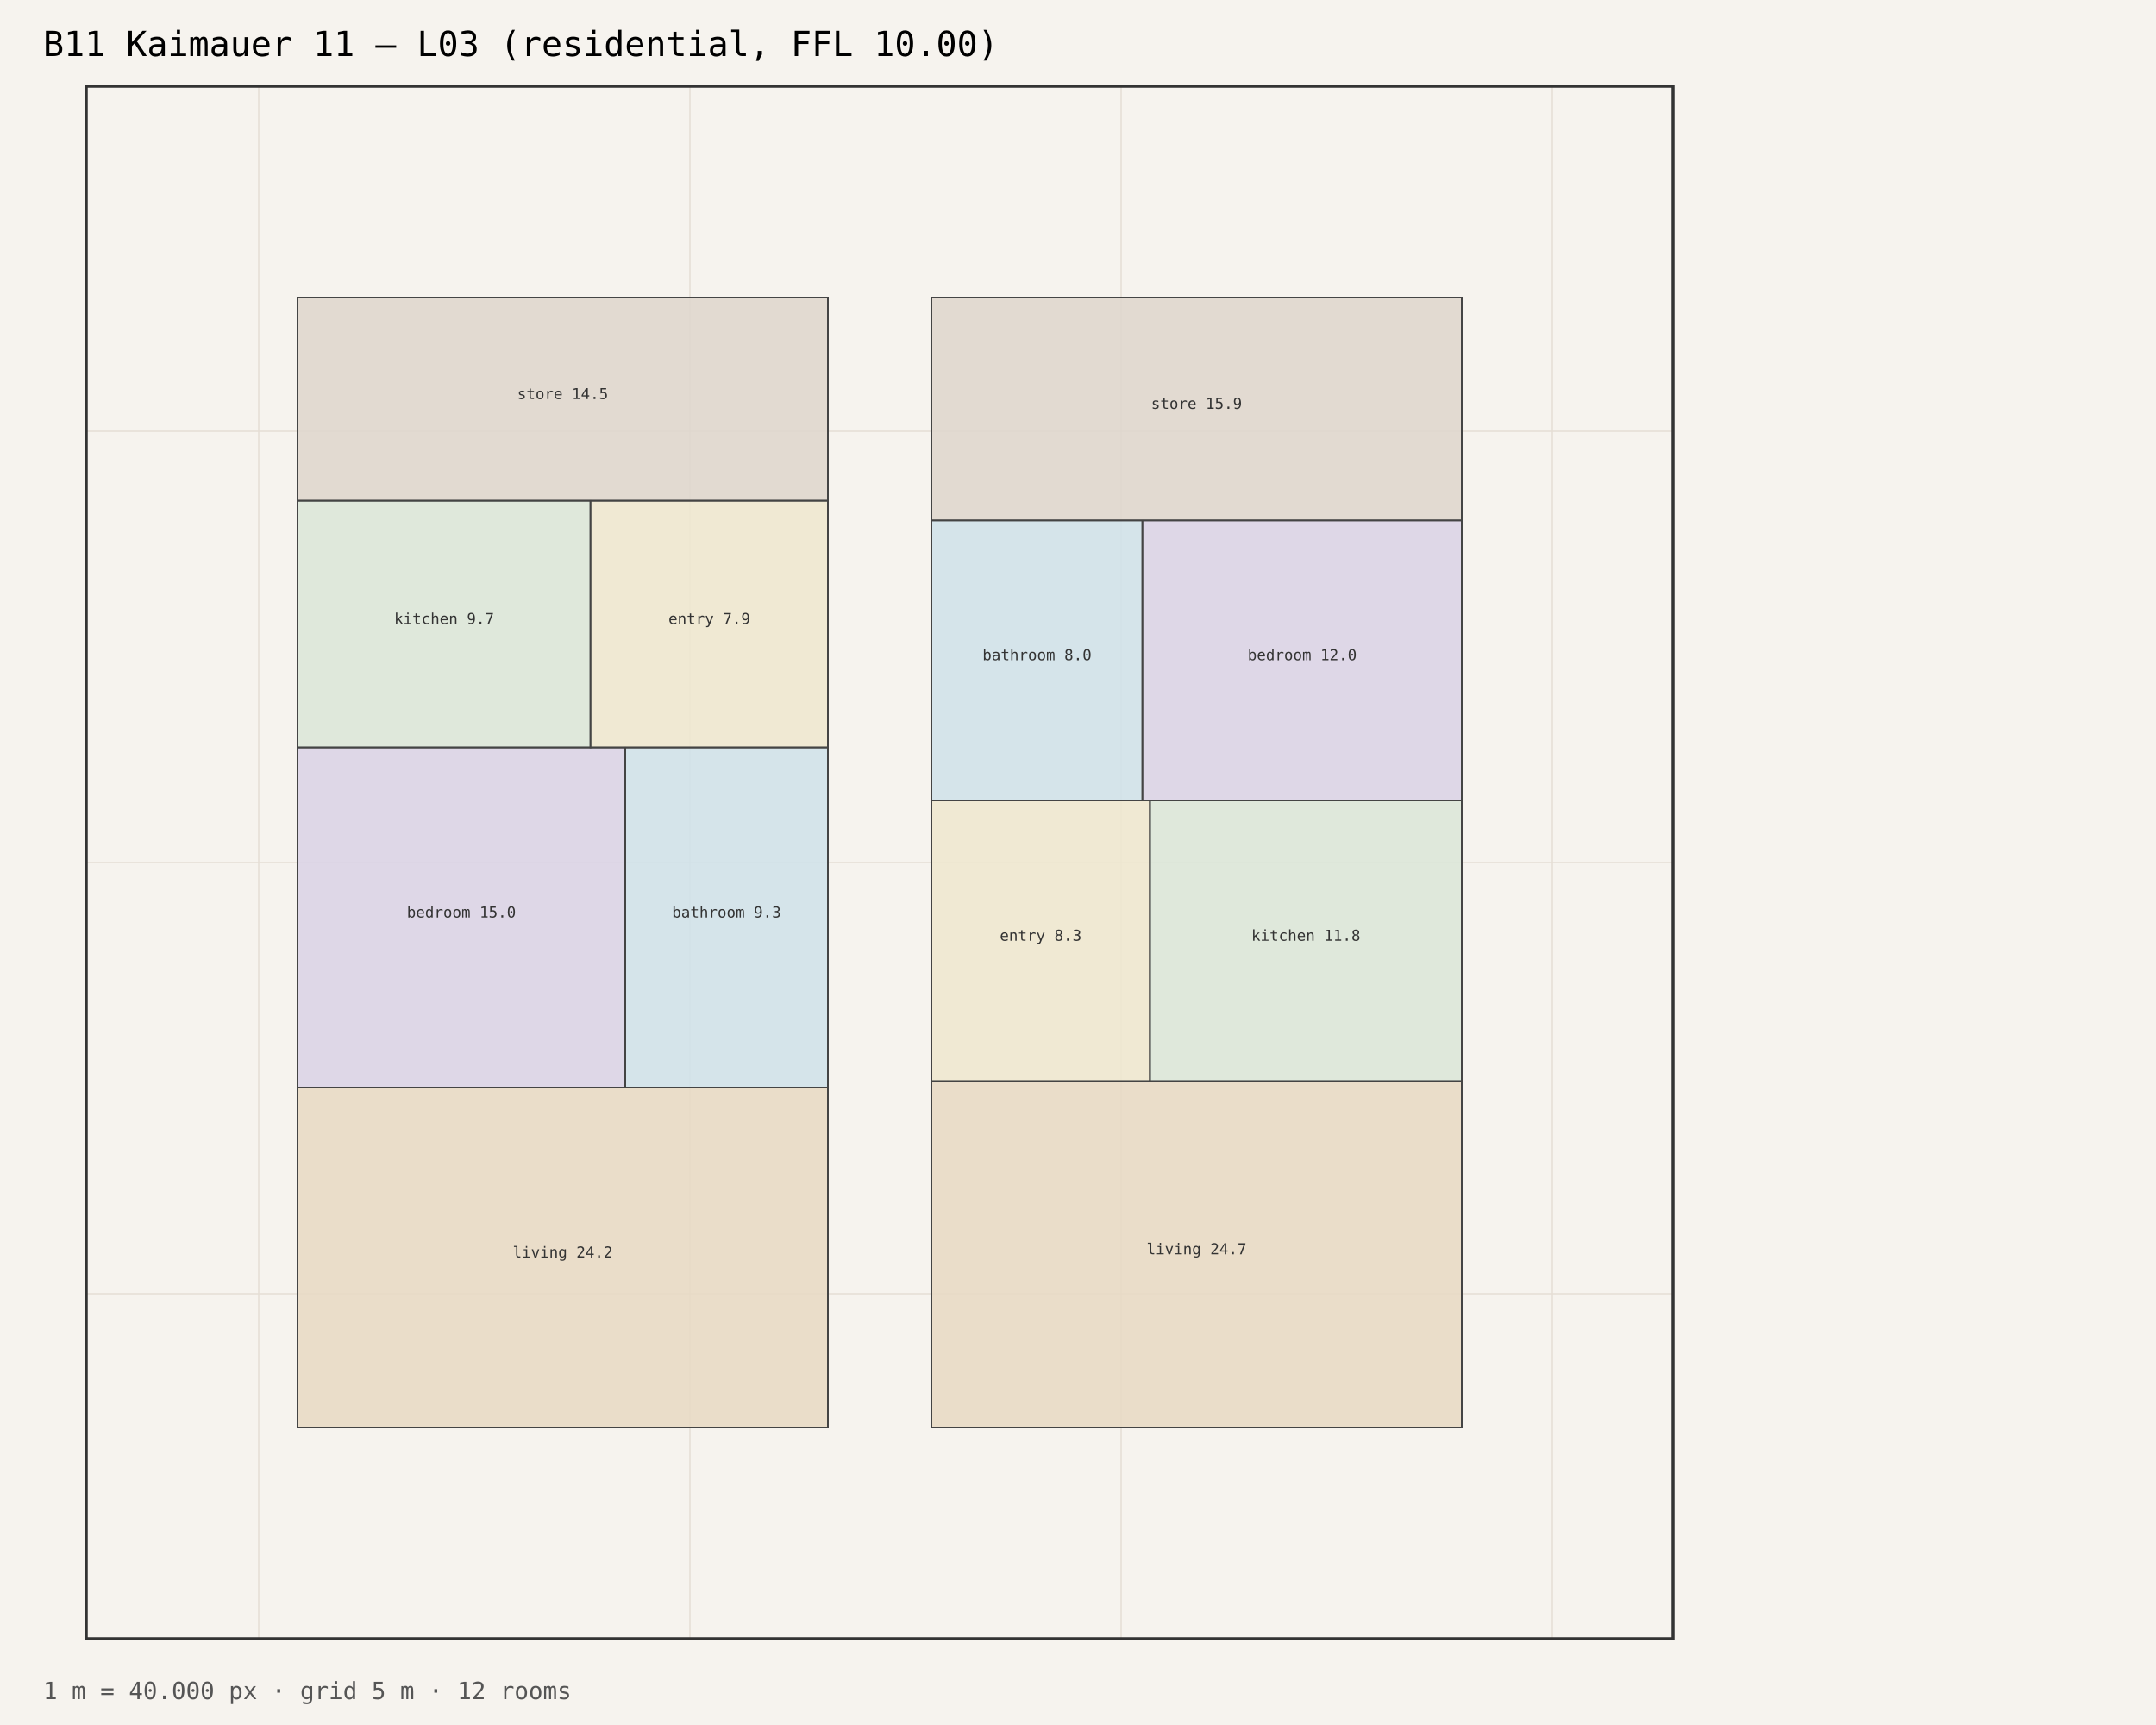
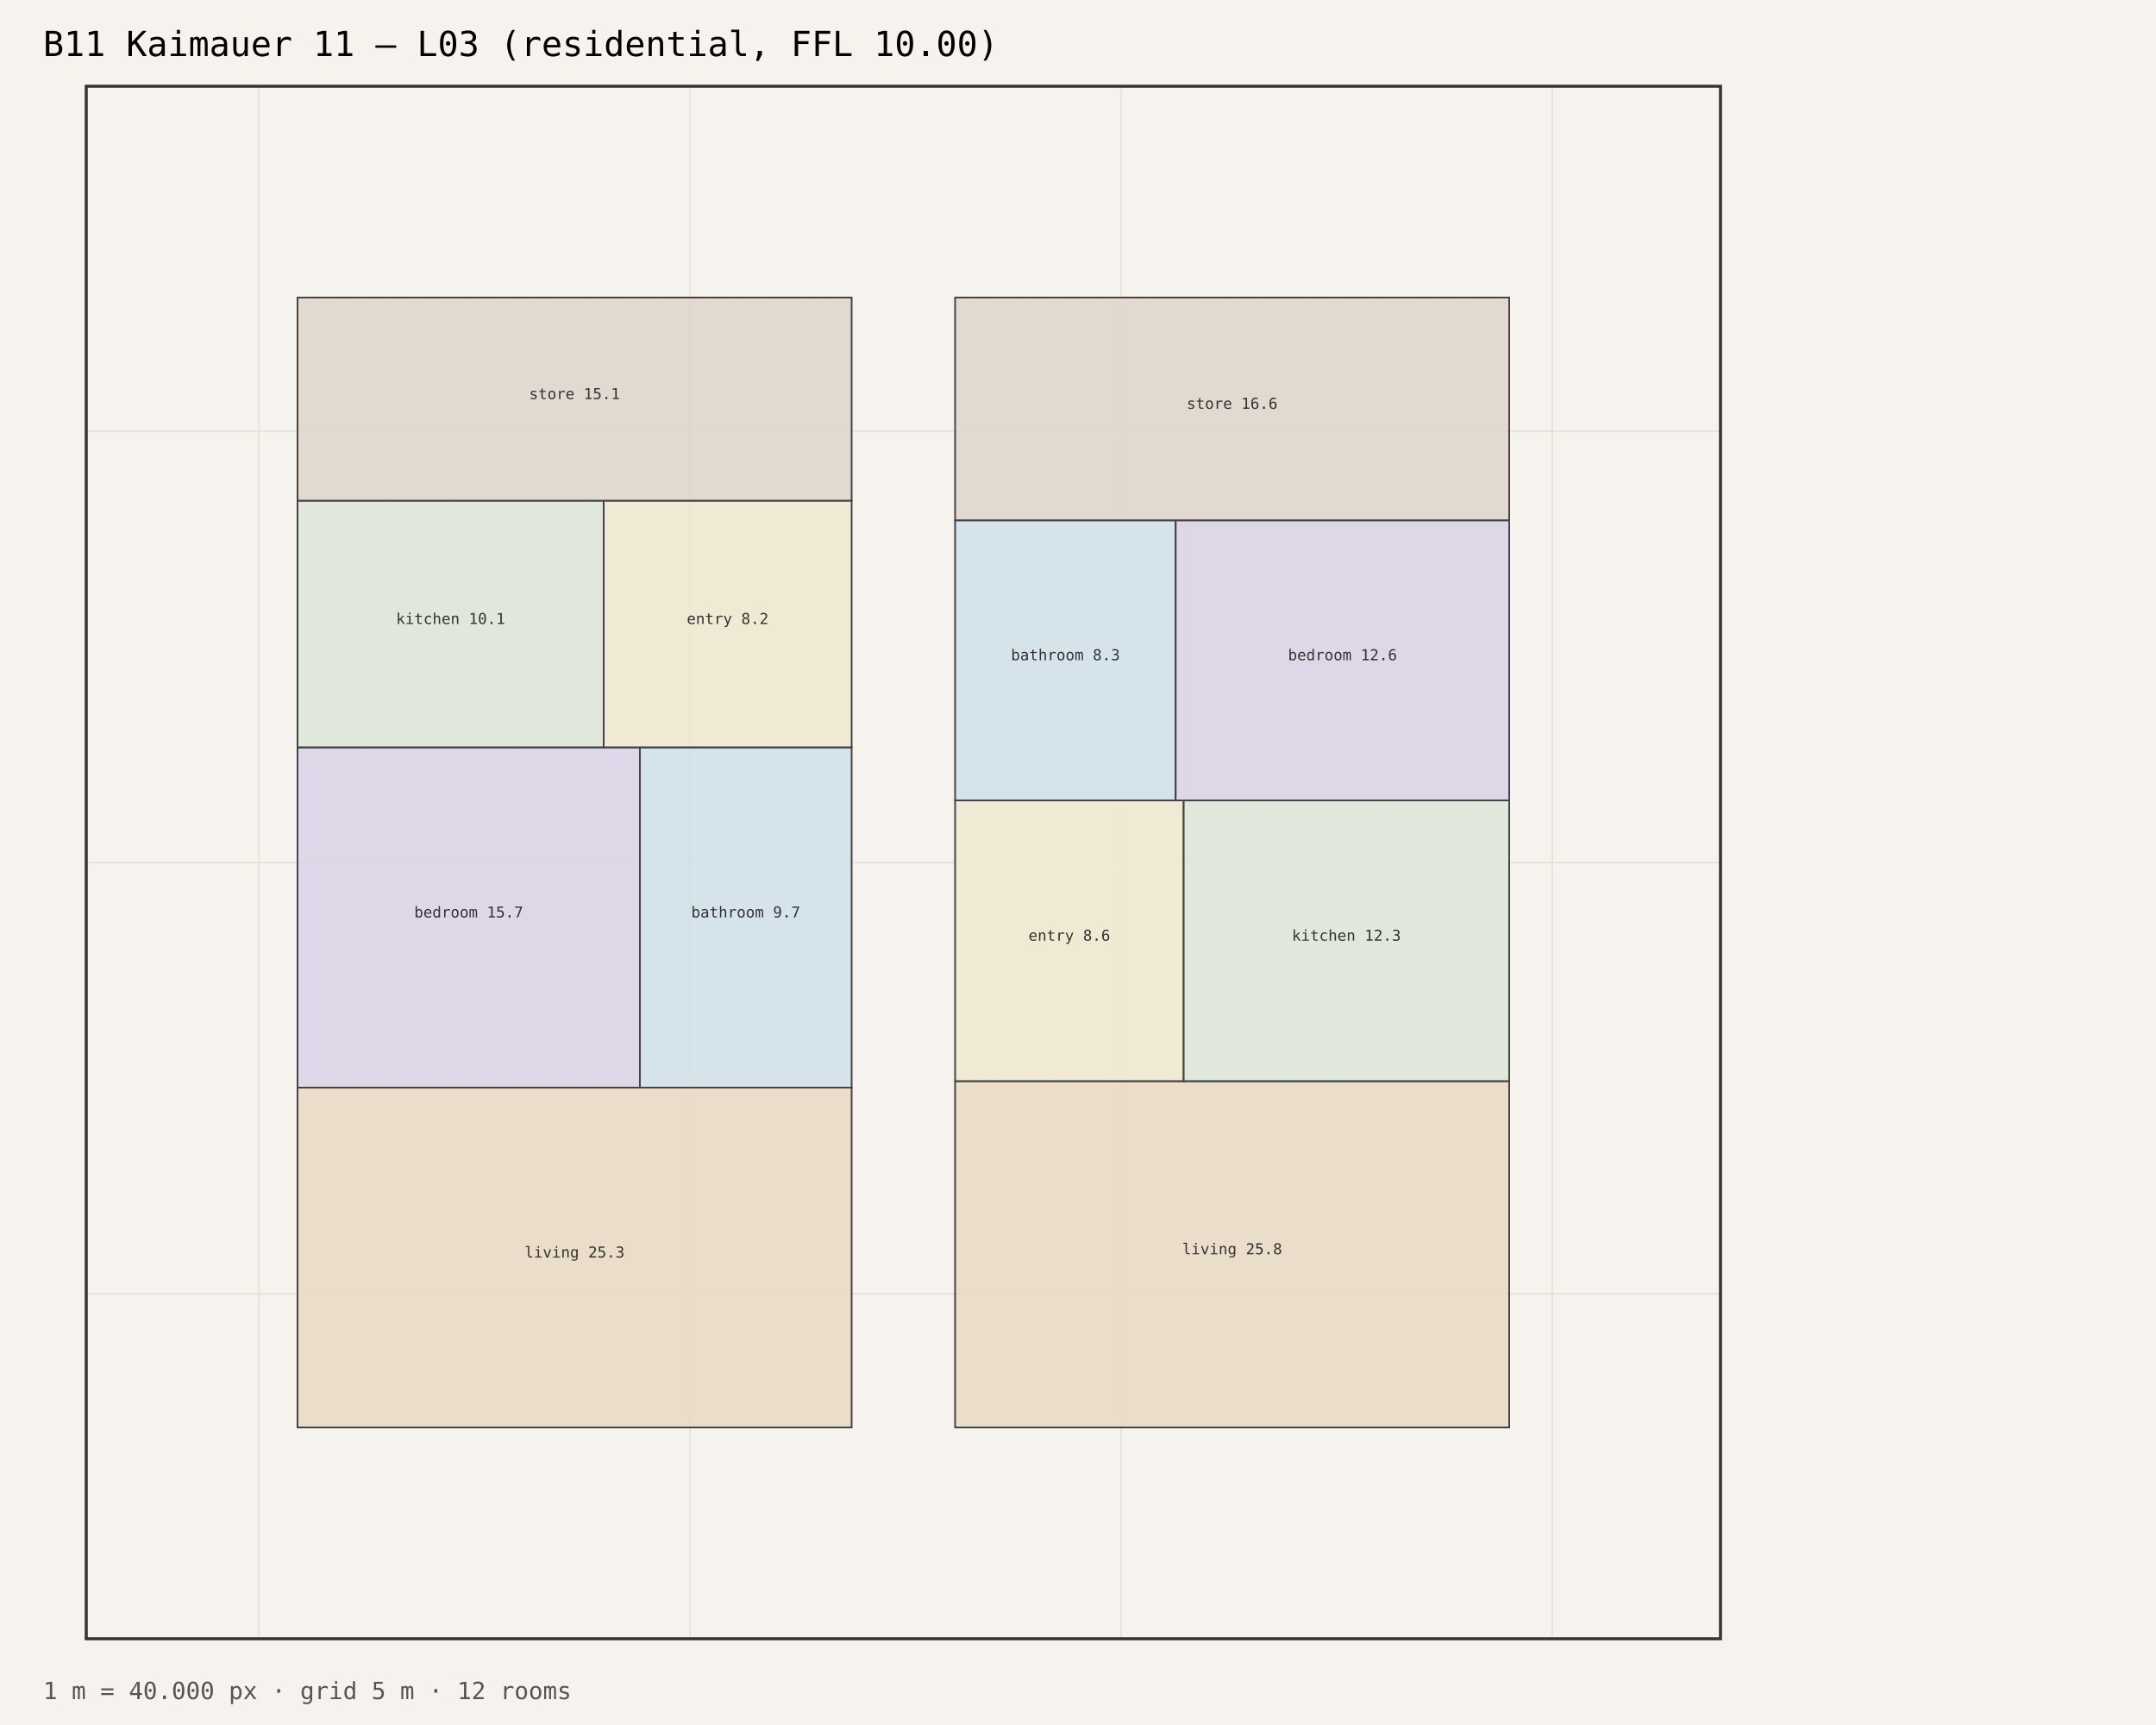
<svg xmlns="http://www.w3.org/2000/svg" width="1000" height="800" viewBox="0 0 1000 800">
  <rect width="1000" height="800" fill="#f6f3ee" />
  <text x="20" y="26" font-family="monospace" font-size="16">B11 Kaimauer 11 — L03 (residential, FFL 10.00)</text>
  <text x="20" y="788" font-family="monospace" font-size="11" fill="#555">1 m = 40.000 px · grid 5 m · 12 rooms</text>
  <line x1="120.0" y1="760.0" x2="120.0" y2="40.0" stroke="#e4ded4" stroke-width="0.6" />
  <line x1="320.0" y1="760.0" x2="320.0" y2="40.0" stroke="#e4ded4" stroke-width="0.6" />
  <line x1="520.0" y1="760.0" x2="520.0" y2="40.0" stroke="#e4ded4" stroke-width="0.6" />
  <line x1="720.0" y1="760.0" x2="720.0" y2="40.0" stroke="#e4ded4" stroke-width="0.6" />
-   <line x1="40.0" y1="600.0" x2="776.0" y2="600.0" stroke="#e4ded4" stroke-width="0.6" />
-   <line x1="40.0" y1="400.0" x2="776.0" y2="400.0" stroke="#e4ded4" stroke-width="0.6" />
-   <line x1="40.0" y1="200.0" x2="776.0" y2="200.0" stroke="#e4ded4" stroke-width="0.6" />
-   <rect x="40.0" y="40.0" width="736.0" height="720.0" fill="none" stroke="#333" stroke-width="1.4" />
-   <rect x="138.0" y="504.4" width="246.0" height="157.6" fill="#e8d9c3" stroke="#444" stroke-width="0.8" fill-opacity="0.85" />
-   <text x="261.0" y="583.2" font-family="monospace" font-size="7" text-anchor="middle" fill="#333">living 24.2</text>
-   <rect x="138.0" y="346.6" width="152.0" height="157.8" fill="#d9d2e6" stroke="#444" stroke-width="0.8" fill-opacity="0.85" />
-   <text x="214.0" y="425.5" font-family="monospace" font-size="7" text-anchor="middle" fill="#333">bedroom 15.0</text>
-   <rect x="290.0" y="346.6" width="94.0" height="157.8" fill="#cfe2ea" stroke="#444" stroke-width="0.8" fill-opacity="0.85" />
-   <text x="337.0" y="425.5" font-family="monospace" font-size="7" text-anchor="middle" fill="#333">bathroom 9.3</text>
-   <rect x="138.0" y="232.2" width="135.9" height="114.4" fill="#dbe6d8" stroke="#444" stroke-width="0.8" fill-opacity="0.85" />
-   <text x="206.0" y="289.4" font-family="monospace" font-size="7" text-anchor="middle" fill="#333">kitchen 9.7</text>
-   <rect x="273.9" y="232.2" width="110.1" height="114.4" fill="#efe7cf" stroke="#444" stroke-width="0.8" fill-opacity="0.85" />
-   <text x="329.0" y="289.4" font-family="monospace" font-size="7" text-anchor="middle" fill="#333">entry 7.9</text>
-   <rect x="138.0" y="138.0" width="246.0" height="94.2" fill="#ded6cc" stroke="#444" stroke-width="0.8" fill-opacity="0.85" />
-   <text x="261.0" y="185.1" font-family="monospace" font-size="7" text-anchor="middle" fill="#333">store 14.5</text>
-   <rect x="432.0" y="501.4" width="246.0" height="160.6" fill="#e8d9c3" stroke="#444" stroke-width="0.8" fill-opacity="0.85" />
-   <text x="555.0" y="581.7" font-family="monospace" font-size="7" text-anchor="middle" fill="#333">living 24.7</text>
-   <rect x="432.0" y="371.2" width="101.4" height="130.2" fill="#efe7cf" stroke="#444" stroke-width="0.8" fill-opacity="0.85" />
-   <text x="482.7" y="436.3" font-family="monospace" font-size="7" text-anchor="middle" fill="#333">entry 8.3</text>
-   <rect x="533.4" y="371.2" width="144.6" height="130.2" fill="#dbe6d8" stroke="#444" stroke-width="0.8" fill-opacity="0.85" />
-   <text x="605.7" y="436.3" font-family="monospace" font-size="7" text-anchor="middle" fill="#333">kitchen 11.8</text>
-   <rect x="432.0" y="241.3" width="97.9" height="129.9" fill="#cfe2ea" stroke="#444" stroke-width="0.8" fill-opacity="0.85" />
-   <text x="481.0" y="306.2" font-family="monospace" font-size="7" text-anchor="middle" fill="#333">bathroom 8.0</text>
-   <rect x="529.9" y="241.3" width="148.1" height="129.9" fill="#d9d2e6" stroke="#444" stroke-width="0.8" fill-opacity="0.85" />
-   <text x="604.0" y="306.2" font-family="monospace" font-size="7" text-anchor="middle" fill="#333">bedroom 12.0</text>
-   <rect x="432.0" y="138.0" width="246.0" height="103.3" fill="#ded6cc" stroke="#444" stroke-width="0.8" fill-opacity="0.85" />
-   <text x="555.0" y="189.6" font-family="monospace" font-size="7" text-anchor="middle" fill="#333">store 15.9</text>
+   <line x1="40.0" y1="600.0" x2="798.0" y2="600.0" stroke="#e4ded4" stroke-width="0.6" />
+   <line x1="40.0" y1="400.0" x2="798.0" y2="400.0" stroke="#e4ded4" stroke-width="0.6" />
+   <line x1="40.0" y1="200.0" x2="798.0" y2="200.0" stroke="#e4ded4" stroke-width="0.6" />
+   <rect x="40.0" y="40.0" width="758.0" height="720.0" fill="none" stroke="#333" stroke-width="1.4" />
+   <rect x="138.0" y="504.4" width="257.0" height="157.6" fill="#e8d9c3" stroke="#444" stroke-width="0.8" fill-opacity="0.85" />
+   <text x="266.5" y="583.2" font-family="monospace" font-size="7" text-anchor="middle" fill="#333">living 25.3</text>
+   <rect x="138.0" y="346.6" width="158.8" height="157.8" fill="#d9d2e6" stroke="#444" stroke-width="0.8" fill-opacity="0.85" />
+   <text x="217.4" y="425.5" font-family="monospace" font-size="7" text-anchor="middle" fill="#333">bedroom 15.7</text>
+   <rect x="296.8" y="346.6" width="98.2" height="157.8" fill="#cfe2ea" stroke="#444" stroke-width="0.8" fill-opacity="0.85" />
+   <text x="345.9" y="425.5" font-family="monospace" font-size="7" text-anchor="middle" fill="#333">bathroom 9.7</text>
+   <rect x="138.0" y="232.2" width="142.0" height="114.4" fill="#dbe6d8" stroke="#444" stroke-width="0.8" fill-opacity="0.85" />
+   <text x="209.0" y="289.4" font-family="monospace" font-size="7" text-anchor="middle" fill="#333">kitchen 10.1</text>
+   <rect x="280.0" y="232.2" width="115.0" height="114.4" fill="#efe7cf" stroke="#444" stroke-width="0.8" fill-opacity="0.85" />
+   <text x="337.5" y="289.4" font-family="monospace" font-size="7" text-anchor="middle" fill="#333">entry 8.2</text>
+   <rect x="138.0" y="138.0" width="257.0" height="94.2" fill="#ded6cc" stroke="#444" stroke-width="0.8" fill-opacity="0.85" />
+   <text x="266.5" y="185.1" font-family="monospace" font-size="7" text-anchor="middle" fill="#333">store 15.1</text>
+   <rect x="443.0" y="501.4" width="257.0" height="160.6" fill="#e8d9c3" stroke="#444" stroke-width="0.8" fill-opacity="0.85" />
+   <text x="571.5" y="581.7" font-family="monospace" font-size="7" text-anchor="middle" fill="#333">living 25.8</text>
+   <rect x="443.0" y="371.2" width="106.0" height="130.2" fill="#efe7cf" stroke="#444" stroke-width="0.8" fill-opacity="0.85" />
+   <text x="496.0" y="436.3" font-family="monospace" font-size="7" text-anchor="middle" fill="#333">entry 8.6</text>
+   <rect x="549.0" y="371.2" width="151.0" height="130.2" fill="#dbe6d8" stroke="#444" stroke-width="0.8" fill-opacity="0.85" />
+   <text x="624.5" y="436.3" font-family="monospace" font-size="7" text-anchor="middle" fill="#333">kitchen 12.3</text>
+   <rect x="443.0" y="241.3" width="102.3" height="129.9" fill="#cfe2ea" stroke="#444" stroke-width="0.8" fill-opacity="0.85" />
+   <text x="494.2" y="306.2" font-family="monospace" font-size="7" text-anchor="middle" fill="#333">bathroom 8.3</text>
+   <rect x="545.3" y="241.3" width="154.7" height="129.9" fill="#d9d2e6" stroke="#444" stroke-width="0.8" fill-opacity="0.85" />
+   <text x="622.7" y="306.2" font-family="monospace" font-size="7" text-anchor="middle" fill="#333">bedroom 12.6</text>
+   <rect x="443.0" y="138.0" width="257.0" height="103.3" fill="#ded6cc" stroke="#444" stroke-width="0.8" fill-opacity="0.85" />
+   <text x="571.5" y="189.6" font-family="monospace" font-size="7" text-anchor="middle" fill="#333">store 16.6</text>
</svg>
